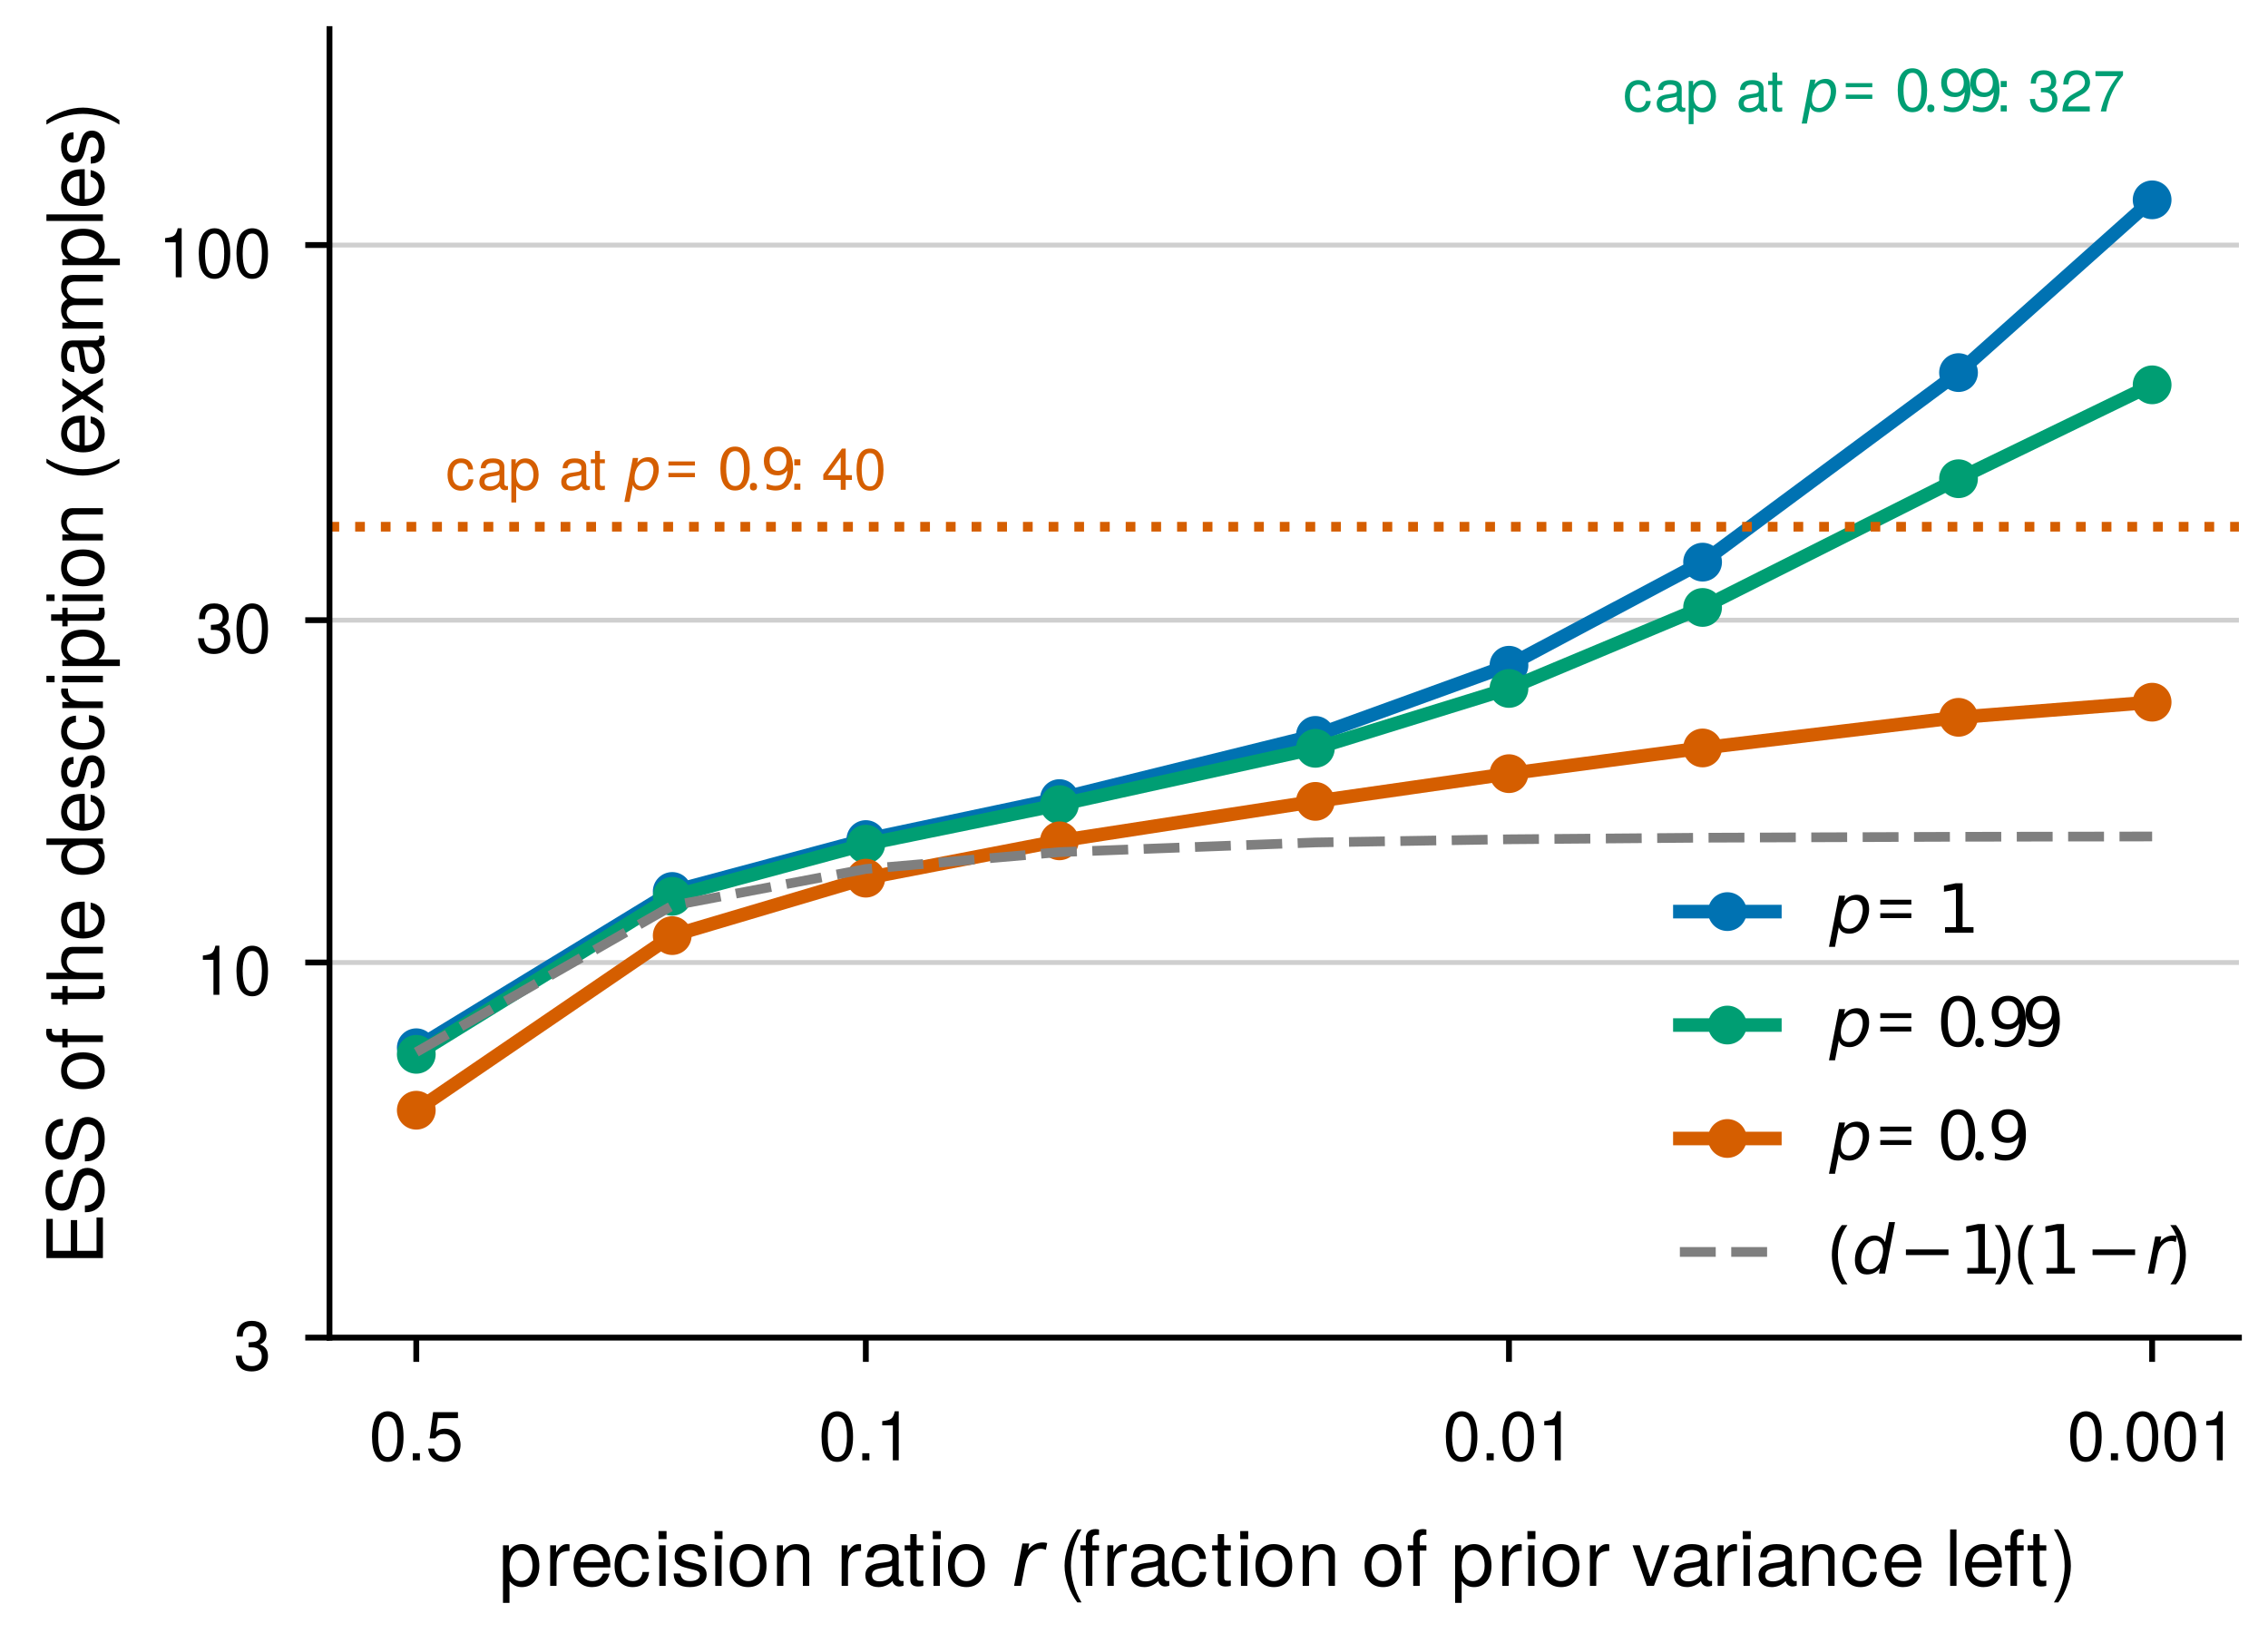
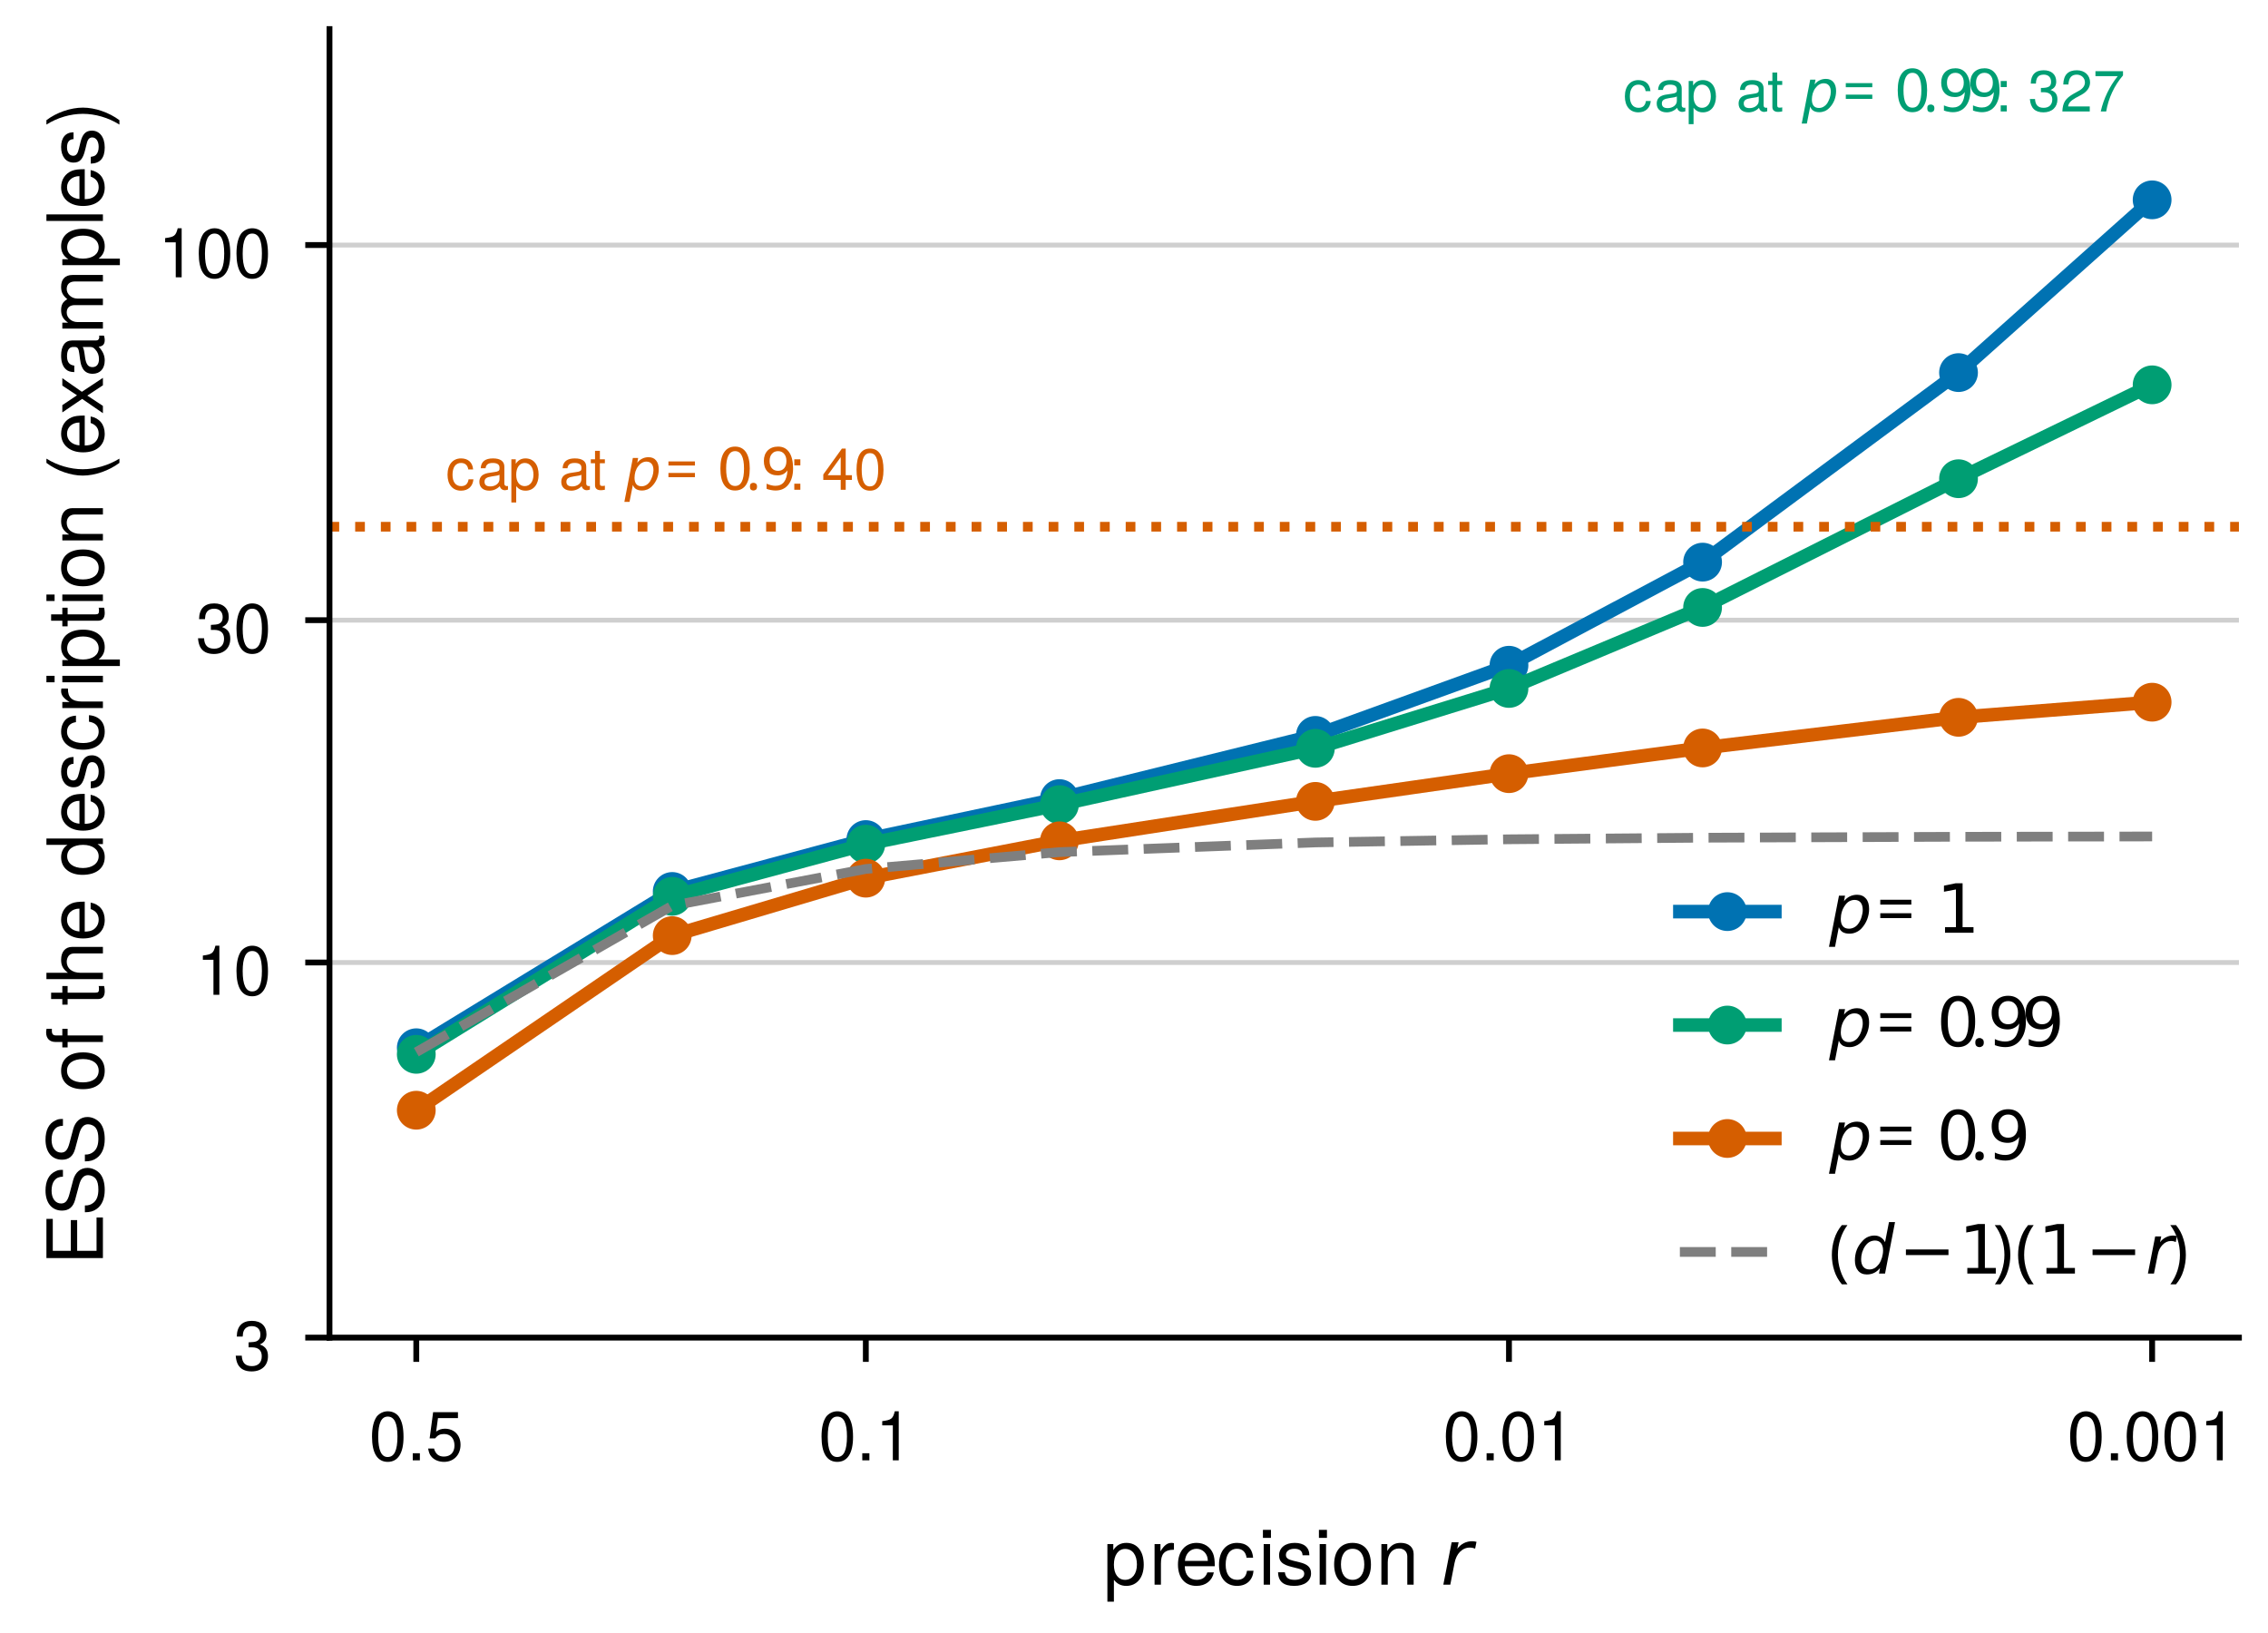
<svg xmlns="http://www.w3.org/2000/svg" xmlns:xlink="http://www.w3.org/1999/xlink" width="234pt" height="168.48pt" viewBox="0 0 234 168.48" version="1.1">
  <defs>
    <style type="text/css">*{stroke-linejoin: round; stroke-linecap: butt}</style>
  </defs>
  <g id="figure_1">
    <g id="patch_1">
      <path d="M 0 168.48  L 234 168.48  L 234 0  L 0 0  z " style="fill: #ffffff" />
    </g>
    <g id="axes_1">
      <g id="patch_2">
        <path d="M 33.995 138.005  L 231 138.005  L 231 3  L 33.995 3  z " style="fill: #ffffff" />
      </g>
      <g id="matplotlib.axis_1">
        <g id="xtick_1">
          <g id="line2d_1">
            <defs>
-               <path id="m1137e2f783" d="M 0 0  L 0 2.5  " style="stroke: #000000; stroke-width: 0.6" />
+               <path id="mfc2797e0d4" d="M 0 0  L 0 2.5  " style="stroke: #000000; stroke-width: 0.6" />
            </defs>
            <g>
-               <use xlink:href="#m1137e2f783" x="42.95" y="138.005" style="stroke: #000000; stroke-width: 0.6" />
+               <use xlink:href="#mfc2797e0d4" x="42.95" y="138.005" style="stroke: #000000; stroke-width: 0.6" />
            </g>
          </g>
          <g id="text_1">
            <text style="font-size: 7px; font-family: 'Helvetica Neue', 'Helvetica', 'Arial', 'TeX Gyre Heros', 'Nimbus Sans', 'Liberation Sans', 'DejaVu Sans', sans-serif; text-anchor: middle" x="42.95" y="150.669" transform="rotate(-0 42.94969 150.6688)">0.5</text>
          </g>
        </g>
        <g id="xtick_2">
          <g id="line2d_2">
            <g>
-               <use xlink:href="#m1137e2f783" x="89.331" y="138.005" style="stroke: #000000; stroke-width: 0.6" />
+               <use xlink:href="#mfc2797e0d4" x="89.331" y="138.005" style="stroke: #000000; stroke-width: 0.6" />
            </g>
          </g>
          <g id="text_2">
            <text style="font-size: 7px; font-family: 'Helvetica Neue', 'Helvetica', 'Arial', 'TeX Gyre Heros', 'Nimbus Sans', 'Liberation Sans', 'DejaVu Sans', sans-serif; text-anchor: middle" x="89.331" y="150.669" transform="rotate(-0 89.33118 150.6688)">0.1</text>
          </g>
        </g>
        <g id="xtick_3">
          <g id="line2d_3">
            <g>
-               <use xlink:href="#m1137e2f783" x="155.688" y="138.005" style="stroke: #000000; stroke-width: 0.6" />
+               <use xlink:href="#mfc2797e0d4" x="155.688" y="138.005" style="stroke: #000000; stroke-width: 0.6" />
            </g>
          </g>
          <g id="text_3">
            <text style="font-size: 7px; font-family: 'Helvetica Neue', 'Helvetica', 'Arial', 'TeX Gyre Heros', 'Nimbus Sans', 'Liberation Sans', 'DejaVu Sans', sans-serif; text-anchor: middle" x="155.688" y="150.669" transform="rotate(-0 155.6881 150.6688)">0.01</text>
          </g>
        </g>
        <g id="xtick_4">
          <g id="line2d_4">
            <g>
-               <use xlink:href="#m1137e2f783" x="222.045" y="138.005" style="stroke: #000000; stroke-width: 0.6" />
+               <use xlink:href="#mfc2797e0d4" x="222.045" y="138.005" style="stroke: #000000; stroke-width: 0.6" />
            </g>
          </g>
          <g id="text_4">
            <text style="font-size: 7px; font-family: 'Helvetica Neue', 'Helvetica', 'Arial', 'TeX Gyre Heros', 'Nimbus Sans', 'Liberation Sans', 'DejaVu Sans', sans-serif; text-anchor: middle" x="222.045" y="150.669" transform="rotate(-0 222.045 150.6688)">0.001</text>
          </g>
        </g>
        <g id="text_5">
-           <g transform="translate(51.45734 163.7758)">
-             <text>
-               <tspan x="0" y="-0.156" style="font-size: 8px; font-family: 'Helvetica Neue'">p</tspan>
-               <tspan x="4.744" y="-0.156" style="font-size: 8px; font-family: 'Helvetica Neue'">r</tspan>
-               <tspan x="7.408" y="-0.156" style="font-size: 8px; font-family: 'Helvetica Neue'">e</tspan>
-               <tspan x="11.704" y="-0.156" style="font-size: 8px; font-family: 'Helvetica Neue'">c</tspan>
-               <tspan x="16" y="-0.156" style="font-size: 8px; font-family: 'Helvetica Neue'">i</tspan>
-               <tspan x="17.776" y="-0.156" style="font-size: 8px; font-family: 'Helvetica Neue'">s</tspan>
-               <tspan x="21.776" y="-0.156" style="font-size: 8px; font-family: 'Helvetica Neue'">i</tspan>
-               <tspan x="23.552" y="-0.156" style="font-size: 8px; font-family: 'Helvetica Neue'">o</tspan>
-               <tspan x="28.144" y="-0.156" style="font-size: 8px; font-family: 'Helvetica Neue'">n</tspan>
-               <tspan x="32.592" y="-0.156" style="font-size: 8px; font-family: 'Helvetica Neue'"> </tspan>
-               <tspan x="34.816" y="-0.156" style="font-size: 8px; font-family: 'Helvetica Neue'">r</tspan>
-               <tspan x="37.48" y="-0.156" style="font-size: 8px; font-family: 'Helvetica Neue'">a</tspan>
-               <tspan x="41.775" y="-0.156" style="font-size: 8px; font-family: 'Helvetica Neue'">t</tspan>
-               <tspan x="44.295" y="-0.156" style="font-size: 8px; font-family: 'Helvetica Neue'">i</tspan>
-               <tspan x="46.071" y="-0.156" style="font-size: 8px; font-family: 'Helvetica Neue'">o</tspan>
-               <tspan x="50.663" y="-0.156" style="font-size: 8px; font-family: 'Helvetica Neue'"> </tspan>
-               <tspan x="55.575" y="-0.156" style="font-size: 8px; font-family: 'Helvetica Neue'"> </tspan>
-               <tspan x="57.799" y="-0.156" style="font-size: 8px; font-family: 'Helvetica Neue'">(</tspan>
-               <tspan x="59.871" y="-0.156" style="font-size: 8px; font-family: 'Helvetica Neue'">f</tspan>
-               <tspan x="62.239" y="-0.156" style="font-size: 8px; font-family: 'Helvetica Neue'">r</tspan>
-               <tspan x="64.903" y="-0.156" style="font-size: 8px; font-family: 'Helvetica Neue'">a</tspan>
-               <tspan x="69.199" y="-0.156" style="font-size: 8px; font-family: 'Helvetica Neue'">c</tspan>
-               <tspan x="73.495" y="-0.156" style="font-size: 8px; font-family: 'Helvetica Neue'">t</tspan>
-               <tspan x="76.015" y="-0.156" style="font-size: 8px; font-family: 'Helvetica Neue'">i</tspan>
-               <tspan x="77.791" y="-0.156" style="font-size: 8px; font-family: 'Helvetica Neue'">o</tspan>
-               <tspan x="82.383" y="-0.156" style="font-size: 8px; font-family: 'Helvetica Neue'">n</tspan>
-               <tspan x="86.831" y="-0.156" style="font-size: 8px; font-family: 'Helvetica Neue'"> </tspan>
-               <tspan x="89.055" y="-0.156" style="font-size: 8px; font-family: 'Helvetica Neue'">o</tspan>
-               <tspan x="93.647" y="-0.156" style="font-size: 8px; font-family: 'Helvetica Neue'">f</tspan>
-               <tspan x="96.015" y="-0.156" style="font-size: 8px; font-family: 'Helvetica Neue'"> </tspan>
-               <tspan x="98.239" y="-0.156" style="font-size: 8px; font-family: 'Helvetica Neue'">p</tspan>
-               <tspan x="102.983" y="-0.156" style="font-size: 8px; font-family: 'Helvetica Neue'">r</tspan>
-               <tspan x="105.647" y="-0.156" style="font-size: 8px; font-family: 'Helvetica Neue'">i</tspan>
-               <tspan x="107.423" y="-0.156" style="font-size: 8px; font-family: 'Helvetica Neue'">o</tspan>
-               <tspan x="112.015" y="-0.156" style="font-size: 8px; font-family: 'Helvetica Neue'">r</tspan>
-               <tspan x="114.678" y="-0.156" style="font-size: 8px; font-family: 'Helvetica Neue'"> </tspan>
-               <tspan x="116.902" y="-0.156" style="font-size: 8px; font-family: 'Helvetica Neue'">v</tspan>
-               <tspan x="120.902" y="-0.156" style="font-size: 8px; font-family: 'Helvetica Neue'">a</tspan>
-               <tspan x="125.198" y="-0.156" style="font-size: 8px; font-family: 'Helvetica Neue'">r</tspan>
-               <tspan x="127.862" y="-0.156" style="font-size: 8px; font-family: 'Helvetica Neue'">i</tspan>
-               <tspan x="129.638" y="-0.156" style="font-size: 8px; font-family: 'Helvetica Neue'">a</tspan>
-               <tspan x="133.934" y="-0.156" style="font-size: 8px; font-family: 'Helvetica Neue'">n</tspan>
-               <tspan x="138.382" y="-0.156" style="font-size: 8px; font-family: 'Helvetica Neue'">c</tspan>
-               <tspan x="142.678" y="-0.156" style="font-size: 8px; font-family: 'Helvetica Neue'">e</tspan>
-               <tspan x="146.974" y="-0.156" style="font-size: 8px; font-family: 'Helvetica Neue'"> </tspan>
-               <tspan x="149.198" y="-0.156" style="font-size: 8px; font-family: 'Helvetica Neue'">l</tspan>
-               <tspan x="150.974" y="-0.156" style="font-size: 8px; font-family: 'Helvetica Neue'">e</tspan>
-               <tspan x="155.27" y="-0.156" style="font-size: 8px; font-family: 'Helvetica Neue'">f</tspan>
-               <tspan x="157.638" y="-0.156" style="font-size: 8px; font-family: 'Helvetica Neue'">t</tspan>
-               <tspan x="160.158" y="-0.156" style="font-size: 8px; font-family: 'Helvetica Neue'">)</tspan>
-               <tspan x="52.887" y="-0.156" style="font-style: italic; font-size: 8px; font-family: 'STIXGeneral'">𝘳</tspan>
+           <g transform="translate(113.8173 163.7758)">
+             <text>
+               <tspan x="0" y="-0.281" style="font-size: 8px; font-family: 'Helvetica Neue'">p</tspan>
+               <tspan x="4.744" y="-0.281" style="font-size: 8px; font-family: 'Helvetica Neue'">r</tspan>
+               <tspan x="7.408" y="-0.281" style="font-size: 8px; font-family: 'Helvetica Neue'">e</tspan>
+               <tspan x="11.704" y="-0.281" style="font-size: 8px; font-family: 'Helvetica Neue'">c</tspan>
+               <tspan x="16" y="-0.281" style="font-size: 8px; font-family: 'Helvetica Neue'">i</tspan>
+               <tspan x="17.776" y="-0.281" style="font-size: 8px; font-family: 'Helvetica Neue'">s</tspan>
+               <tspan x="21.776" y="-0.281" style="font-size: 8px; font-family: 'Helvetica Neue'">i</tspan>
+               <tspan x="23.552" y="-0.281" style="font-size: 8px; font-family: 'Helvetica Neue'">o</tspan>
+               <tspan x="28.144" y="-0.281" style="font-size: 8px; font-family: 'Helvetica Neue'">n</tspan>
+               <tspan x="32.592" y="-0.281" style="font-size: 8px; font-family: 'Helvetica Neue'"> </tspan>
+               <tspan x="34.816" y="-0.281" style="font-style: italic; font-size: 8px; font-family: 'STIXGeneral'">𝘳</tspan>
            </text>
          </g>
        </g>
      </g>
      <g id="matplotlib.axis_2">
        <g id="ytick_1">
          <g id="line2d_5">
-             <path d="M 33.995 138.005  L 231 138.005  " clip-path="url(#pfe9993645f)" style="fill: none; stroke: #cfcfcf; stroke-width: 0.5; stroke-linecap: square" />
+             <path d="M 33.995 138.005  L 231 138.005  " clip-path="url(#p3fe5f77e8a)" style="fill: none; stroke: #cfcfcf; stroke-width: 0.5; stroke-linecap: square" />
          </g>
          <g id="line2d_6">
            <defs>
-               <path id="mb0b4408c03" d="M 0 0  L -2.5 0  " style="stroke: #000000; stroke-width: 0.6" />
+               <path id="m07884dd686" d="M 0 0  L -2.5 0  " style="stroke: #000000; stroke-width: 0.6" />
            </defs>
            <g>
-               <use xlink:href="#mb0b4408c03" x="33.995" y="138.005" style="stroke: #000000; stroke-width: 0.6" />
+               <use xlink:href="#m07884dd686" x="33.995" y="138.005" style="stroke: #000000; stroke-width: 0.6" />
            </g>
          </g>
          <g id="text_6">
            <text style="font-size: 7px; font-family: 'Helvetica Neue', 'Helvetica', 'Arial', 'TeX Gyre Heros', 'Nimbus Sans', 'Liberation Sans', 'DejaVu Sans', sans-serif; text-anchor: end" x="27.995" y="141.337" transform="rotate(-0 27.99493 141.3368)">3</text>
          </g>
        </g>
        <g id="ytick_2">
          <g id="line2d_7">
-             <path d="M 33.995 99.302  L 231 99.302  " clip-path="url(#pfe9993645f)" style="fill: none; stroke: #cfcfcf; stroke-width: 0.5; stroke-linecap: square" />
+             <path d="M 33.995 99.302  L 231 99.302  " clip-path="url(#p3fe5f77e8a)" style="fill: none; stroke: #cfcfcf; stroke-width: 0.5; stroke-linecap: square" />
          </g>
          <g id="line2d_8">
            <g>
-               <use xlink:href="#mb0b4408c03" x="33.995" y="99.302" style="stroke: #000000; stroke-width: 0.6" />
+               <use xlink:href="#m07884dd686" x="33.995" y="99.302" style="stroke: #000000; stroke-width: 0.6" />
            </g>
          </g>
          <g id="text_7">
            <text style="font-size: 7px; font-family: 'Helvetica Neue', 'Helvetica', 'Arial', 'TeX Gyre Heros', 'Nimbus Sans', 'Liberation Sans', 'DejaVu Sans', sans-serif; text-anchor: end" x="27.995" y="102.634" transform="rotate(-0 27.99493 102.6336)">10</text>
          </g>
        </g>
        <g id="ytick_3">
          <g id="line2d_9">
-             <path d="M 33.995 63.985  L 231 63.985  " clip-path="url(#pfe9993645f)" style="fill: none; stroke: #cfcfcf; stroke-width: 0.5; stroke-linecap: square" />
+             <path d="M 33.995 63.985  L 231 63.985  " clip-path="url(#p3fe5f77e8a)" style="fill: none; stroke: #cfcfcf; stroke-width: 0.5; stroke-linecap: square" />
          </g>
          <g id="line2d_10">
            <g>
-               <use xlink:href="#mb0b4408c03" x="33.995" y="63.985" style="stroke: #000000; stroke-width: 0.6" />
+               <use xlink:href="#m07884dd686" x="33.995" y="63.985" style="stroke: #000000; stroke-width: 0.6" />
            </g>
          </g>
          <g id="text_8">
            <text style="font-size: 7px; font-family: 'Helvetica Neue', 'Helvetica', 'Arial', 'TeX Gyre Heros', 'Nimbus Sans', 'Liberation Sans', 'DejaVu Sans', sans-serif; text-anchor: end" x="27.995" y="67.317" transform="rotate(-0 27.99493 67.31742)">30</text>
          </g>
        </g>
        <g id="ytick_4">
          <g id="line2d_11">
-             <path d="M 33.995 25.282  L 231 25.282  " clip-path="url(#pfe9993645f)" style="fill: none; stroke: #cfcfcf; stroke-width: 0.5; stroke-linecap: square" />
+             <path d="M 33.995 25.282  L 231 25.282  " clip-path="url(#p3fe5f77e8a)" style="fill: none; stroke: #cfcfcf; stroke-width: 0.5; stroke-linecap: square" />
          </g>
          <g id="line2d_12">
            <g>
-               <use xlink:href="#mb0b4408c03" x="33.995" y="25.282" style="stroke: #000000; stroke-width: 0.6" />
+               <use xlink:href="#m07884dd686" x="33.995" y="25.282" style="stroke: #000000; stroke-width: 0.6" />
            </g>
          </g>
          <g id="text_9">
            <text style="font-size: 7px; font-family: 'Helvetica Neue', 'Helvetica', 'Arial', 'TeX Gyre Heros', 'Nimbus Sans', 'Liberation Sans', 'DejaVu Sans', sans-serif; text-anchor: end" x="27.995" y="28.614" transform="rotate(-0 27.99493 28.61428)">100</text>
          </g>
        </g>
        <g id="text_10">
          <text style="font-size: 8px; font-family: 'Helvetica Neue', 'Helvetica', 'Arial', 'TeX Gyre Heros', 'Nimbus Sans', 'Liberation Sans', 'DejaVu Sans', sans-serif; text-anchor: middle" x="10.616" y="70.502" transform="rotate(-90 10.61624 70.5025)">ESS of the description (examples)</text>
        </g>
      </g>
      <g id="line2d_13">
-         <path d="M 42.95 108.098  L 69.356 91.974  L 89.331 86.619  L 109.307 82.392  L 135.713 75.872  L 155.688 68.634  L 175.664 57.996  L 202.07 38.442  L 222.045 20.618  " clip-path="url(#pfe9993645f)" style="fill: none; stroke: #0072b2; stroke-width: 1.4; stroke-linecap: square" />
+         <path d="M 42.95 108.098  L 69.356 91.974  L 89.331 86.619  L 109.307 82.392  L 135.713 75.872  L 155.688 68.634  L 175.664 57.996  L 202.07 38.442  L 222.045 20.618  " clip-path="url(#p3fe5f77e8a)" style="fill: none; stroke: #0072b2; stroke-width: 1.4; stroke-linecap: square" />
        <defs>
-           <path id="md62ca96211" d="M 0 1.5  C 0.398 1.5 0.779 1.342 1.061 1.061  C 1.342 0.779 1.5 0.398 1.5 0  C 1.5 -0.398 1.342 -0.779 1.061 -1.061  C 0.779 -1.342 0.398 -1.5 0 -1.5  C -0.398 -1.5 -0.779 -1.342 -1.061 -1.061  C -1.342 -0.779 -1.5 -0.398 -1.5 0  C -1.5 0.398 -1.342 0.779 -1.061 1.061  C -0.779 1.342 -0.398 1.5 0 1.5  z " style="stroke: #0072b2" />
+           <path id="m4cd37221f5" d="M 0 1.5  C 0.398 1.5 0.779 1.342 1.061 1.061  C 1.342 0.779 1.5 0.398 1.5 0  C 1.5 -0.398 1.342 -0.779 1.061 -1.061  C 0.779 -1.342 0.398 -1.5 0 -1.5  C -0.398 -1.5 -0.779 -1.342 -1.061 -1.061  C -1.342 -0.779 -1.5 -0.398 -1.5 0  C -1.5 0.398 -1.342 0.779 -1.061 1.061  C -0.779 1.342 -0.398 1.5 0 1.5  z " style="stroke: #0072b2" />
        </defs>
-         <g clip-path="url(#pfe9993645f)">
-           <use xlink:href="#md62ca96211" x="42.95" y="108.098" style="fill: #0072b2; stroke: #0072b2" />
-           <use xlink:href="#md62ca96211" x="69.356" y="91.974" style="fill: #0072b2; stroke: #0072b2" />
-           <use xlink:href="#md62ca96211" x="89.331" y="86.619" style="fill: #0072b2; stroke: #0072b2" />
-           <use xlink:href="#md62ca96211" x="109.307" y="82.392" style="fill: #0072b2; stroke: #0072b2" />
-           <use xlink:href="#md62ca96211" x="135.713" y="75.872" style="fill: #0072b2; stroke: #0072b2" />
-           <use xlink:href="#md62ca96211" x="155.688" y="68.634" style="fill: #0072b2; stroke: #0072b2" />
-           <use xlink:href="#md62ca96211" x="175.664" y="57.996" style="fill: #0072b2; stroke: #0072b2" />
-           <use xlink:href="#md62ca96211" x="202.07" y="38.442" style="fill: #0072b2; stroke: #0072b2" />
-           <use xlink:href="#md62ca96211" x="222.045" y="20.618" style="fill: #0072b2; stroke: #0072b2" />
+         <g clip-path="url(#p3fe5f77e8a)">
+           <use xlink:href="#m4cd37221f5" x="42.95" y="108.098" style="fill: #0072b2; stroke: #0072b2" />
+           <use xlink:href="#m4cd37221f5" x="69.356" y="91.974" style="fill: #0072b2; stroke: #0072b2" />
+           <use xlink:href="#m4cd37221f5" x="89.331" y="86.619" style="fill: #0072b2; stroke: #0072b2" />
+           <use xlink:href="#m4cd37221f5" x="109.307" y="82.392" style="fill: #0072b2; stroke: #0072b2" />
+           <use xlink:href="#m4cd37221f5" x="135.713" y="75.872" style="fill: #0072b2; stroke: #0072b2" />
+           <use xlink:href="#m4cd37221f5" x="155.688" y="68.634" style="fill: #0072b2; stroke: #0072b2" />
+           <use xlink:href="#m4cd37221f5" x="175.664" y="57.996" style="fill: #0072b2; stroke: #0072b2" />
+           <use xlink:href="#m4cd37221f5" x="202.07" y="38.442" style="fill: #0072b2; stroke: #0072b2" />
+           <use xlink:href="#m4cd37221f5" x="222.045" y="20.618" style="fill: #0072b2; stroke: #0072b2" />
        </g>
      </g>
      <g id="line2d_14">
-         <path d="M 42.95 108.777  L 69.356 92.475  L 89.331 87.095  L 109.307 83.015  L 135.713 77.205  L 155.688 71.029  L 175.664 62.672  L 202.07 49.391  L 222.045 39.704  " clip-path="url(#pfe9993645f)" style="fill: none; stroke: #009e73; stroke-width: 1.4; stroke-linecap: square" />
+         <path d="M 42.95 108.777  L 69.356 92.475  L 89.331 87.095  L 109.307 83.015  L 135.713 77.205  L 155.688 71.029  L 175.664 62.672  L 202.07 49.391  L 222.045 39.704  " clip-path="url(#p3fe5f77e8a)" style="fill: none; stroke: #009e73; stroke-width: 1.4; stroke-linecap: square" />
        <defs>
-           <path id="m5eab3491eb" d="M 0 1.5  C 0.398 1.5 0.779 1.342 1.061 1.061  C 1.342 0.779 1.5 0.398 1.5 0  C 1.5 -0.398 1.342 -0.779 1.061 -1.061  C 0.779 -1.342 0.398 -1.5 0 -1.5  C -0.398 -1.5 -0.779 -1.342 -1.061 -1.061  C -1.342 -0.779 -1.5 -0.398 -1.5 0  C -1.5 0.398 -1.342 0.779 -1.061 1.061  C -0.779 1.342 -0.398 1.5 0 1.5  z " style="stroke: #009e73" />
+           <path id="mb345e72c14" d="M 0 1.5  C 0.398 1.5 0.779 1.342 1.061 1.061  C 1.342 0.779 1.5 0.398 1.5 0  C 1.5 -0.398 1.342 -0.779 1.061 -1.061  C 0.779 -1.342 0.398 -1.5 0 -1.5  C -0.398 -1.5 -0.779 -1.342 -1.061 -1.061  C -1.342 -0.779 -1.5 -0.398 -1.5 0  C -1.5 0.398 -1.342 0.779 -1.061 1.061  C -0.779 1.342 -0.398 1.5 0 1.5  z " style="stroke: #009e73" />
        </defs>
-         <g clip-path="url(#pfe9993645f)">
-           <use xlink:href="#m5eab3491eb" x="42.95" y="108.777" style="fill: #009e73; stroke: #009e73" />
-           <use xlink:href="#m5eab3491eb" x="69.356" y="92.475" style="fill: #009e73; stroke: #009e73" />
-           <use xlink:href="#m5eab3491eb" x="89.331" y="87.095" style="fill: #009e73; stroke: #009e73" />
-           <use xlink:href="#m5eab3491eb" x="109.307" y="83.015" style="fill: #009e73; stroke: #009e73" />
-           <use xlink:href="#m5eab3491eb" x="135.713" y="77.205" style="fill: #009e73; stroke: #009e73" />
-           <use xlink:href="#m5eab3491eb" x="155.688" y="71.029" style="fill: #009e73; stroke: #009e73" />
-           <use xlink:href="#m5eab3491eb" x="175.664" y="62.672" style="fill: #009e73; stroke: #009e73" />
-           <use xlink:href="#m5eab3491eb" x="202.07" y="49.391" style="fill: #009e73; stroke: #009e73" />
-           <use xlink:href="#m5eab3491eb" x="222.045" y="39.704" style="fill: #009e73; stroke: #009e73" />
+         <g clip-path="url(#p3fe5f77e8a)">
+           <use xlink:href="#mb345e72c14" x="42.95" y="108.777" style="fill: #009e73; stroke: #009e73" />
+           <use xlink:href="#mb345e72c14" x="69.356" y="92.475" style="fill: #009e73; stroke: #009e73" />
+           <use xlink:href="#mb345e72c14" x="89.331" y="87.095" style="fill: #009e73; stroke: #009e73" />
+           <use xlink:href="#mb345e72c14" x="109.307" y="83.015" style="fill: #009e73; stroke: #009e73" />
+           <use xlink:href="#mb345e72c14" x="135.713" y="77.205" style="fill: #009e73; stroke: #009e73" />
+           <use xlink:href="#mb345e72c14" x="155.688" y="71.029" style="fill: #009e73; stroke: #009e73" />
+           <use xlink:href="#mb345e72c14" x="175.664" y="62.672" style="fill: #009e73; stroke: #009e73" />
+           <use xlink:href="#mb345e72c14" x="202.07" y="49.391" style="fill: #009e73; stroke: #009e73" />
+           <use xlink:href="#mb345e72c14" x="222.045" y="39.704" style="fill: #009e73; stroke: #009e73" />
        </g>
      </g>
      <g id="line2d_15">
-         <path d="M 42.95 114.544  L 69.356 96.528  L 89.331 90.602  L 109.307 86.751  L 135.713 82.68  L 155.688 79.821  L 175.664 77.168  L 202.07 74.008  L 222.045 72.447  " clip-path="url(#pfe9993645f)" style="fill: none; stroke: #d55e00; stroke-width: 1.4; stroke-linecap: square" />
+         <path d="M 42.95 114.544  L 69.356 96.528  L 89.331 90.602  L 109.307 86.751  L 135.713 82.68  L 155.688 79.821  L 175.664 77.168  L 202.07 74.008  L 222.045 72.447  " clip-path="url(#p3fe5f77e8a)" style="fill: none; stroke: #d55e00; stroke-width: 1.4; stroke-linecap: square" />
        <defs>
-           <path id="m9331051d3e" d="M 0 1.5  C 0.398 1.5 0.779 1.342 1.061 1.061  C 1.342 0.779 1.5 0.398 1.5 0  C 1.5 -0.398 1.342 -0.779 1.061 -1.061  C 0.779 -1.342 0.398 -1.5 0 -1.5  C -0.398 -1.5 -0.779 -1.342 -1.061 -1.061  C -1.342 -0.779 -1.5 -0.398 -1.5 0  C -1.5 0.398 -1.342 0.779 -1.061 1.061  C -0.779 1.342 -0.398 1.5 0 1.5  z " style="stroke: #d55e00" />
+           <path id="m87879cfa6a" d="M 0 1.5  C 0.398 1.5 0.779 1.342 1.061 1.061  C 1.342 0.779 1.5 0.398 1.5 0  C 1.5 -0.398 1.342 -0.779 1.061 -1.061  C 0.779 -1.342 0.398 -1.5 0 -1.5  C -0.398 -1.5 -0.779 -1.342 -1.061 -1.061  C -1.342 -0.779 -1.5 -0.398 -1.5 0  C -1.5 0.398 -1.342 0.779 -1.061 1.061  C -0.779 1.342 -0.398 1.5 0 1.5  z " style="stroke: #d55e00" />
        </defs>
-         <g clip-path="url(#pfe9993645f)">
-           <use xlink:href="#m9331051d3e" x="42.95" y="114.544" style="fill: #d55e00; stroke: #d55e00" />
-           <use xlink:href="#m9331051d3e" x="69.356" y="96.528" style="fill: #d55e00; stroke: #d55e00" />
-           <use xlink:href="#m9331051d3e" x="89.331" y="90.602" style="fill: #d55e00; stroke: #d55e00" />
-           <use xlink:href="#m9331051d3e" x="109.307" y="86.751" style="fill: #d55e00; stroke: #d55e00" />
-           <use xlink:href="#m9331051d3e" x="135.713" y="82.68" style="fill: #d55e00; stroke: #d55e00" />
-           <use xlink:href="#m9331051d3e" x="155.688" y="79.821" style="fill: #d55e00; stroke: #d55e00" />
-           <use xlink:href="#m9331051d3e" x="175.664" y="77.168" style="fill: #d55e00; stroke: #d55e00" />
-           <use xlink:href="#m9331051d3e" x="202.07" y="74.008" style="fill: #d55e00; stroke: #d55e00" />
-           <use xlink:href="#m9331051d3e" x="222.045" y="72.447" style="fill: #d55e00; stroke: #d55e00" />
+         <g clip-path="url(#p3fe5f77e8a)">
+           <use xlink:href="#m87879cfa6a" x="42.95" y="114.544" style="fill: #d55e00; stroke: #d55e00" />
+           <use xlink:href="#m87879cfa6a" x="69.356" y="96.528" style="fill: #d55e00; stroke: #d55e00" />
+           <use xlink:href="#m87879cfa6a" x="89.331" y="90.602" style="fill: #d55e00; stroke: #d55e00" />
+           <use xlink:href="#m87879cfa6a" x="109.307" y="86.751" style="fill: #d55e00; stroke: #d55e00" />
+           <use xlink:href="#m87879cfa6a" x="135.713" y="82.68" style="fill: #d55e00; stroke: #d55e00" />
+           <use xlink:href="#m87879cfa6a" x="155.688" y="79.821" style="fill: #d55e00; stroke: #d55e00" />
+           <use xlink:href="#m87879cfa6a" x="175.664" y="77.168" style="fill: #d55e00; stroke: #d55e00" />
+           <use xlink:href="#m87879cfa6a" x="202.07" y="74.008" style="fill: #d55e00; stroke: #d55e00" />
+           <use xlink:href="#m87879cfa6a" x="222.045" y="72.447" style="fill: #d55e00; stroke: #d55e00" />
        </g>
      </g>
      <g id="line2d_16">
-         <path d="M 42.95 108.55  L 69.356 93.441  L 89.331 89.654  L 109.307 87.916  L 135.713 86.917  L 155.688 86.591  L 175.664 86.429  L 202.07 86.332  L 222.045 86.3  " clip-path="url(#pfe9993645f)" style="fill: none; stroke-dasharray: 3.7,1.6; stroke-dashoffset: 0; stroke: #7f7f7f" />
+         <path d="M 42.95 108.55  L 69.356 93.441  L 89.331 89.654  L 109.307 87.916  L 135.713 86.917  L 155.688 86.591  L 175.664 86.429  L 202.07 86.332  L 222.045 86.3  " clip-path="url(#p3fe5f77e8a)" style="fill: none; stroke-dasharray: 3.7,1.6; stroke-dashoffset: 0; stroke: #7f7f7f" />
      </g>
      <g id="line2d_17">
-         <path d="M 33.995 54.343  L 231 54.343  " clip-path="url(#pfe9993645f)" style="fill: none; stroke-dasharray: 1,1.65; stroke-dashoffset: 0; stroke: #d55e00" />
+         <path d="M 33.995 54.343  L 231 54.343  " clip-path="url(#p3fe5f77e8a)" style="fill: none; stroke-dasharray: 1,1.65; stroke-dashoffset: 0; stroke: #d55e00" />
      </g>
      <g id="patch_3">
        <path d="M 33.995 138.005  L 33.995 3  " style="fill: none; stroke: #000000; stroke-width: 0.6; stroke-linejoin: miter; stroke-linecap: square" />
      </g>
      <g id="patch_4">
        <path d="M 33.995 138.005  L 231 138.005  " style="fill: none; stroke: #000000; stroke-width: 0.6; stroke-linejoin: miter; stroke-linecap: square" />
      </g>
      <g id="text_11">
        <g style="fill: #d55e00" transform="translate(45.98602 51.27911)">
          <text>
            <tspan x="0" y="-0.75" style="font-size: 6px; font-family: 'Helvetica Neue'; fill: #d55e00">c</tspan>
            <tspan x="3.222" y="-0.75" style="font-size: 6px; font-family: 'Helvetica Neue'; fill: #d55e00">a</tspan>
            <tspan x="6.444" y="-0.75" style="font-size: 6px; font-family: 'Helvetica Neue'; fill: #d55e00">p</tspan>
            <tspan x="10.002" y="-0.75" style="font-size: 6px; font-family: 'Helvetica Neue'; fill: #d55e00"> </tspan>
            <tspan x="11.67" y="-0.75" style="font-size: 6px; font-family: 'Helvetica Neue'; fill: #d55e00">a</tspan>
            <tspan x="14.892" y="-0.75" style="font-size: 6px; font-family: 'Helvetica Neue'; fill: #d55e00">t</tspan>
            <tspan x="16.782" y="-0.75" style="font-size: 6px; font-family: 'Helvetica Neue'; fill: #d55e00"> </tspan>
            <tspan x="35.448" y="-0.75" style="font-size: 6px; font-family: 'Helvetica Neue'; fill: #d55e00">:</tspan>
            <tspan x="37.116" y="-0.75" style="font-size: 6px; font-family: 'Helvetica Neue'; fill: #d55e00"> </tspan>
            <tspan x="38.784" y="-0.75" style="font-size: 6px; font-family: 'Helvetica Neue'; fill: #d55e00">4</tspan>
            <tspan x="42.12" y="-0.75" style="font-size: 6px; font-family: 'Helvetica Neue'; fill: #d55e00">0</tspan>
            <tspan x="18.45" y="-0.75" style="font-style: italic; font-size: 6px; font-family: 'STIXGeneral'; fill: #d55e00">𝘱</tspan>
            <tspan x="22.638" y="-0.75" style="font-size: 6px; font-family: 'STIXGeneral'; fill: #d55e00">=</tspan>
            <tspan x="27.948" y="-0.75" style="font-size: 6px; font-family: 'STIXGeneral'; fill: #d55e00">𝟢</tspan>
            <tspan x="30.948" y="-0.75" style="font-size: 6px; font-family: 'STIXGeneral'; fill: #d55e00">.</tspan>
            <tspan x="32.448" y="-0.75" style="font-size: 6px; font-family: 'STIXGeneral'; fill: #d55e00">𝟫</tspan>
          </text>
        </g>
      </g>
      <g id="text_12">
        <g style="fill: #009e73" transform="translate(167.4583 12.24812)">
          <text>
            <tspan x="0" y="-0.75" style="font-size: 6px; font-family: 'Helvetica Neue'; fill: #009e73">c</tspan>
            <tspan x="3.222" y="-0.75" style="font-size: 6px; font-family: 'Helvetica Neue'; fill: #009e73">a</tspan>
            <tspan x="6.444" y="-0.75" style="font-size: 6px; font-family: 'Helvetica Neue'; fill: #009e73">p</tspan>
            <tspan x="10.002" y="-0.75" style="font-size: 6px; font-family: 'Helvetica Neue'; fill: #009e73"> </tspan>
            <tspan x="11.67" y="-0.75" style="font-size: 6px; font-family: 'Helvetica Neue'; fill: #009e73">a</tspan>
            <tspan x="14.892" y="-0.75" style="font-size: 6px; font-family: 'Helvetica Neue'; fill: #009e73">t</tspan>
            <tspan x="16.782" y="-0.75" style="font-size: 6px; font-family: 'Helvetica Neue'; fill: #009e73"> </tspan>
            <tspan x="38.448" y="-0.75" style="font-size: 6px; font-family: 'Helvetica Neue'; fill: #009e73">:</tspan>
            <tspan x="40.116" y="-0.75" style="font-size: 6px; font-family: 'Helvetica Neue'; fill: #009e73"> </tspan>
            <tspan x="41.784" y="-0.75" style="font-size: 6px; font-family: 'Helvetica Neue'; fill: #009e73">3</tspan>
            <tspan x="45.12" y="-0.75" style="font-size: 6px; font-family: 'Helvetica Neue'; fill: #009e73">2</tspan>
            <tspan x="48.456" y="-0.75" style="font-size: 6px; font-family: 'Helvetica Neue'; fill: #009e73">7</tspan>
            <tspan x="18.45" y="-0.75" style="font-style: italic; font-size: 6px; font-family: 'STIXGeneral'; fill: #009e73">𝘱</tspan>
            <tspan x="22.638" y="-0.75" style="font-size: 6px; font-family: 'STIXGeneral'; fill: #009e73">=</tspan>
            <tspan x="27.948" y="-0.75" style="font-size: 6px; font-family: 'STIXGeneral'; fill: #009e73">𝟢</tspan>
            <tspan x="30.948" y="-0.75" style="font-size: 6px; font-family: 'STIXGeneral'; fill: #009e73">.</tspan>
            <tspan x="32.448" y="-0.75" style="font-size: 6px; font-family: 'STIXGeneral'; fill: #009e73">𝟫</tspan>
            <tspan x="35.448" y="-0.75" style="font-size: 6px; font-family: 'STIXGeneral'; fill: #009e73">𝟫</tspan>
          </text>
        </g>
      </g>
      <g id="legend_1">
        <g id="line2d_18">
          <path d="M 173.32 94.052  L 178.22 94.052  L 183.12 94.052  " style="fill: none; stroke: #0072b2; stroke-width: 1.4; stroke-linecap: square" />
          <g>
-             <use xlink:href="#md62ca96211" x="178.22" y="94.052" style="fill: #0072b2; stroke: #0072b2" />
+             <use xlink:href="#m4cd37221f5" x="178.22" y="94.052" style="fill: #0072b2; stroke: #0072b2" />
          </g>
        </g>
        <g id="text_13">
          <g transform="translate(188.7198 96.50176)">
            <text>
              <tspan x="0" y="-0.266" style="font-style: italic; font-size: 7px; font-family: 'STIXGeneral'">𝘱</tspan>
              <tspan x="4.886" y="-0.266" style="font-size: 7px; font-family: 'STIXGeneral'">=</tspan>
              <tspan x="11.081" y="-0.266" style="font-size: 7px; font-family: 'STIXGeneral'">𝟣</tspan>
            </text>
          </g>
        </g>
        <g id="line2d_19">
          <path d="M 173.32 105.756  L 178.22 105.756  L 183.12 105.756  " style="fill: none; stroke: #009e73; stroke-width: 1.4; stroke-linecap: square" />
          <g>
-             <use xlink:href="#m5eab3491eb" x="178.22" y="105.756" style="fill: #009e73; stroke: #009e73" />
+             <use xlink:href="#mb345e72c14" x="178.22" y="105.756" style="fill: #009e73; stroke: #009e73" />
          </g>
        </g>
        <g id="text_14">
          <g transform="translate(188.7198 108.2058)">
            <text>
              <tspan x="0" y="-0.266" style="font-style: italic; font-size: 7px; font-family: 'STIXGeneral'">𝘱</tspan>
              <tspan x="4.886" y="-0.266" style="font-size: 7px; font-family: 'STIXGeneral'">=</tspan>
              <tspan x="11.081" y="-0.266" style="font-size: 7px; font-family: 'STIXGeneral'">𝟢</tspan>
              <tspan x="14.581" y="-0.266" style="font-size: 7px; font-family: 'STIXGeneral'">.</tspan>
              <tspan x="16.331" y="-0.266" style="font-size: 7px; font-family: 'STIXGeneral'">𝟫</tspan>
              <tspan x="19.831" y="-0.266" style="font-size: 7px; font-family: 'STIXGeneral'">𝟫</tspan>
            </text>
          </g>
        </g>
        <g id="line2d_20">
          <path d="M 173.32 117.46  L 178.22 117.46  L 183.12 117.46  " style="fill: none; stroke: #d55e00; stroke-width: 1.4; stroke-linecap: square" />
          <g>
-             <use xlink:href="#m9331051d3e" x="178.22" y="117.46" style="fill: #d55e00; stroke: #d55e00" />
+             <use xlink:href="#m87879cfa6a" x="178.22" y="117.46" style="fill: #d55e00; stroke: #d55e00" />
          </g>
        </g>
        <g id="text_15">
          <g transform="translate(188.7198 119.9098)">
            <text>
              <tspan x="0" y="-0.266" style="font-style: italic; font-size: 7px; font-family: 'STIXGeneral'">𝘱</tspan>
              <tspan x="4.886" y="-0.266" style="font-size: 7px; font-family: 'STIXGeneral'">=</tspan>
              <tspan x="11.081" y="-0.266" style="font-size: 7px; font-family: 'STIXGeneral'">𝟢</tspan>
              <tspan x="14.581" y="-0.266" style="font-size: 7px; font-family: 'STIXGeneral'">.</tspan>
              <tspan x="16.331" y="-0.266" style="font-size: 7px; font-family: 'STIXGeneral'">𝟫</tspan>
            </text>
          </g>
        </g>
        <g id="line2d_21">
          <path d="M 173.32 129.164  L 178.22 129.164  L 183.12 129.164  " style="fill: none; stroke-dasharray: 3.7,1.6; stroke-dashoffset: 0; stroke: #7f7f7f" />
        </g>
        <g id="text_16">
          <g transform="translate(188.7198 131.6138)">
            <text>
              <tspan x="0" y="-0.219" style="font-size: 7px; font-family: 'STIXGeneral'">(</tspan>
              <tspan x="7.189" y="-0.219" style="font-size: 7px; font-family: 'STIXGeneral'">−</tspan>
              <tspan x="13.384" y="-0.219" style="font-size: 7px; font-family: 'STIXGeneral'">𝟣</tspan>
              <tspan x="16.884" y="-0.219" style="font-size: 7px; font-family: 'STIXGeneral'">)</tspan>
              <tspan x="19.215" y="-0.219" style="font-size: 7px; font-family: 'STIXGeneral'">(</tspan>
              <tspan x="21.546" y="-0.219" style="font-size: 7px; font-family: 'STIXGeneral'">𝟣</tspan>
              <tspan x="26.446" y="-0.219" style="font-size: 7px; font-family: 'STIXGeneral'">−</tspan>
              <tspan x="34.993" y="-0.219" style="font-size: 7px; font-family: 'STIXGeneral'">)</tspan>
              <tspan x="2.331" y="-0.219" style="font-style: italic; font-size: 7px; font-family: 'STIXGeneral'">𝘥</tspan>
              <tspan x="32.641" y="-0.219" style="font-style: italic; font-size: 7px; font-family: 'STIXGeneral'">𝘳</tspan>
            </text>
          </g>
        </g>
      </g>
    </g>
  </g>
  <defs>
-     <clipPath id="pfe9993645f">
+     <clipPath id="p3fe5f77e8a">
      <rect x="33.995" y="3" width="197.005" height="135.005" />
    </clipPath>
  </defs>
</svg>
